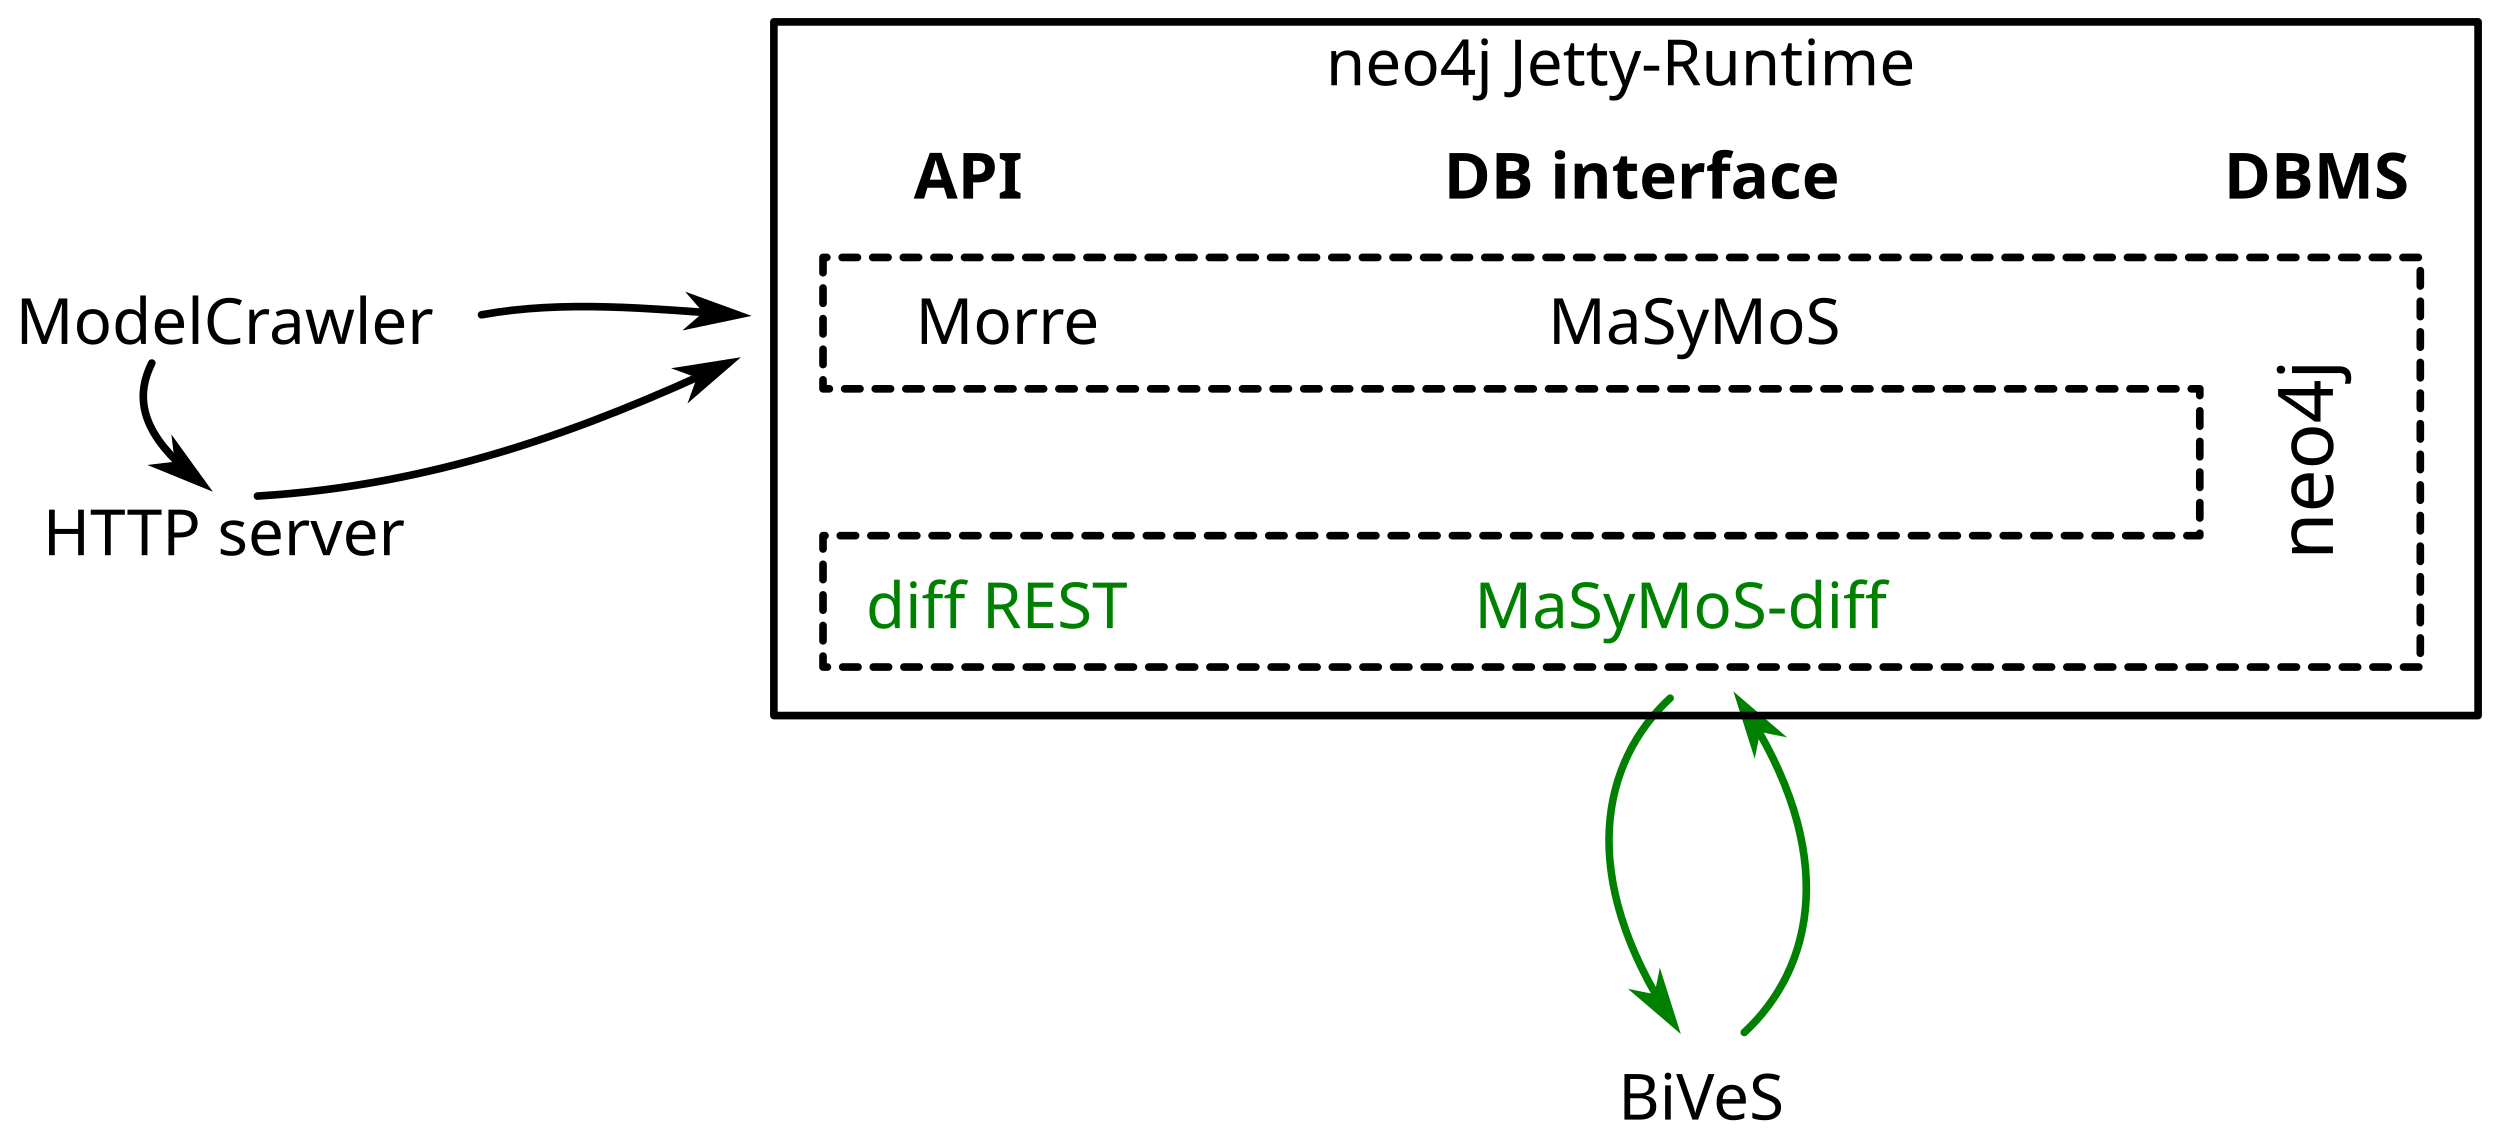
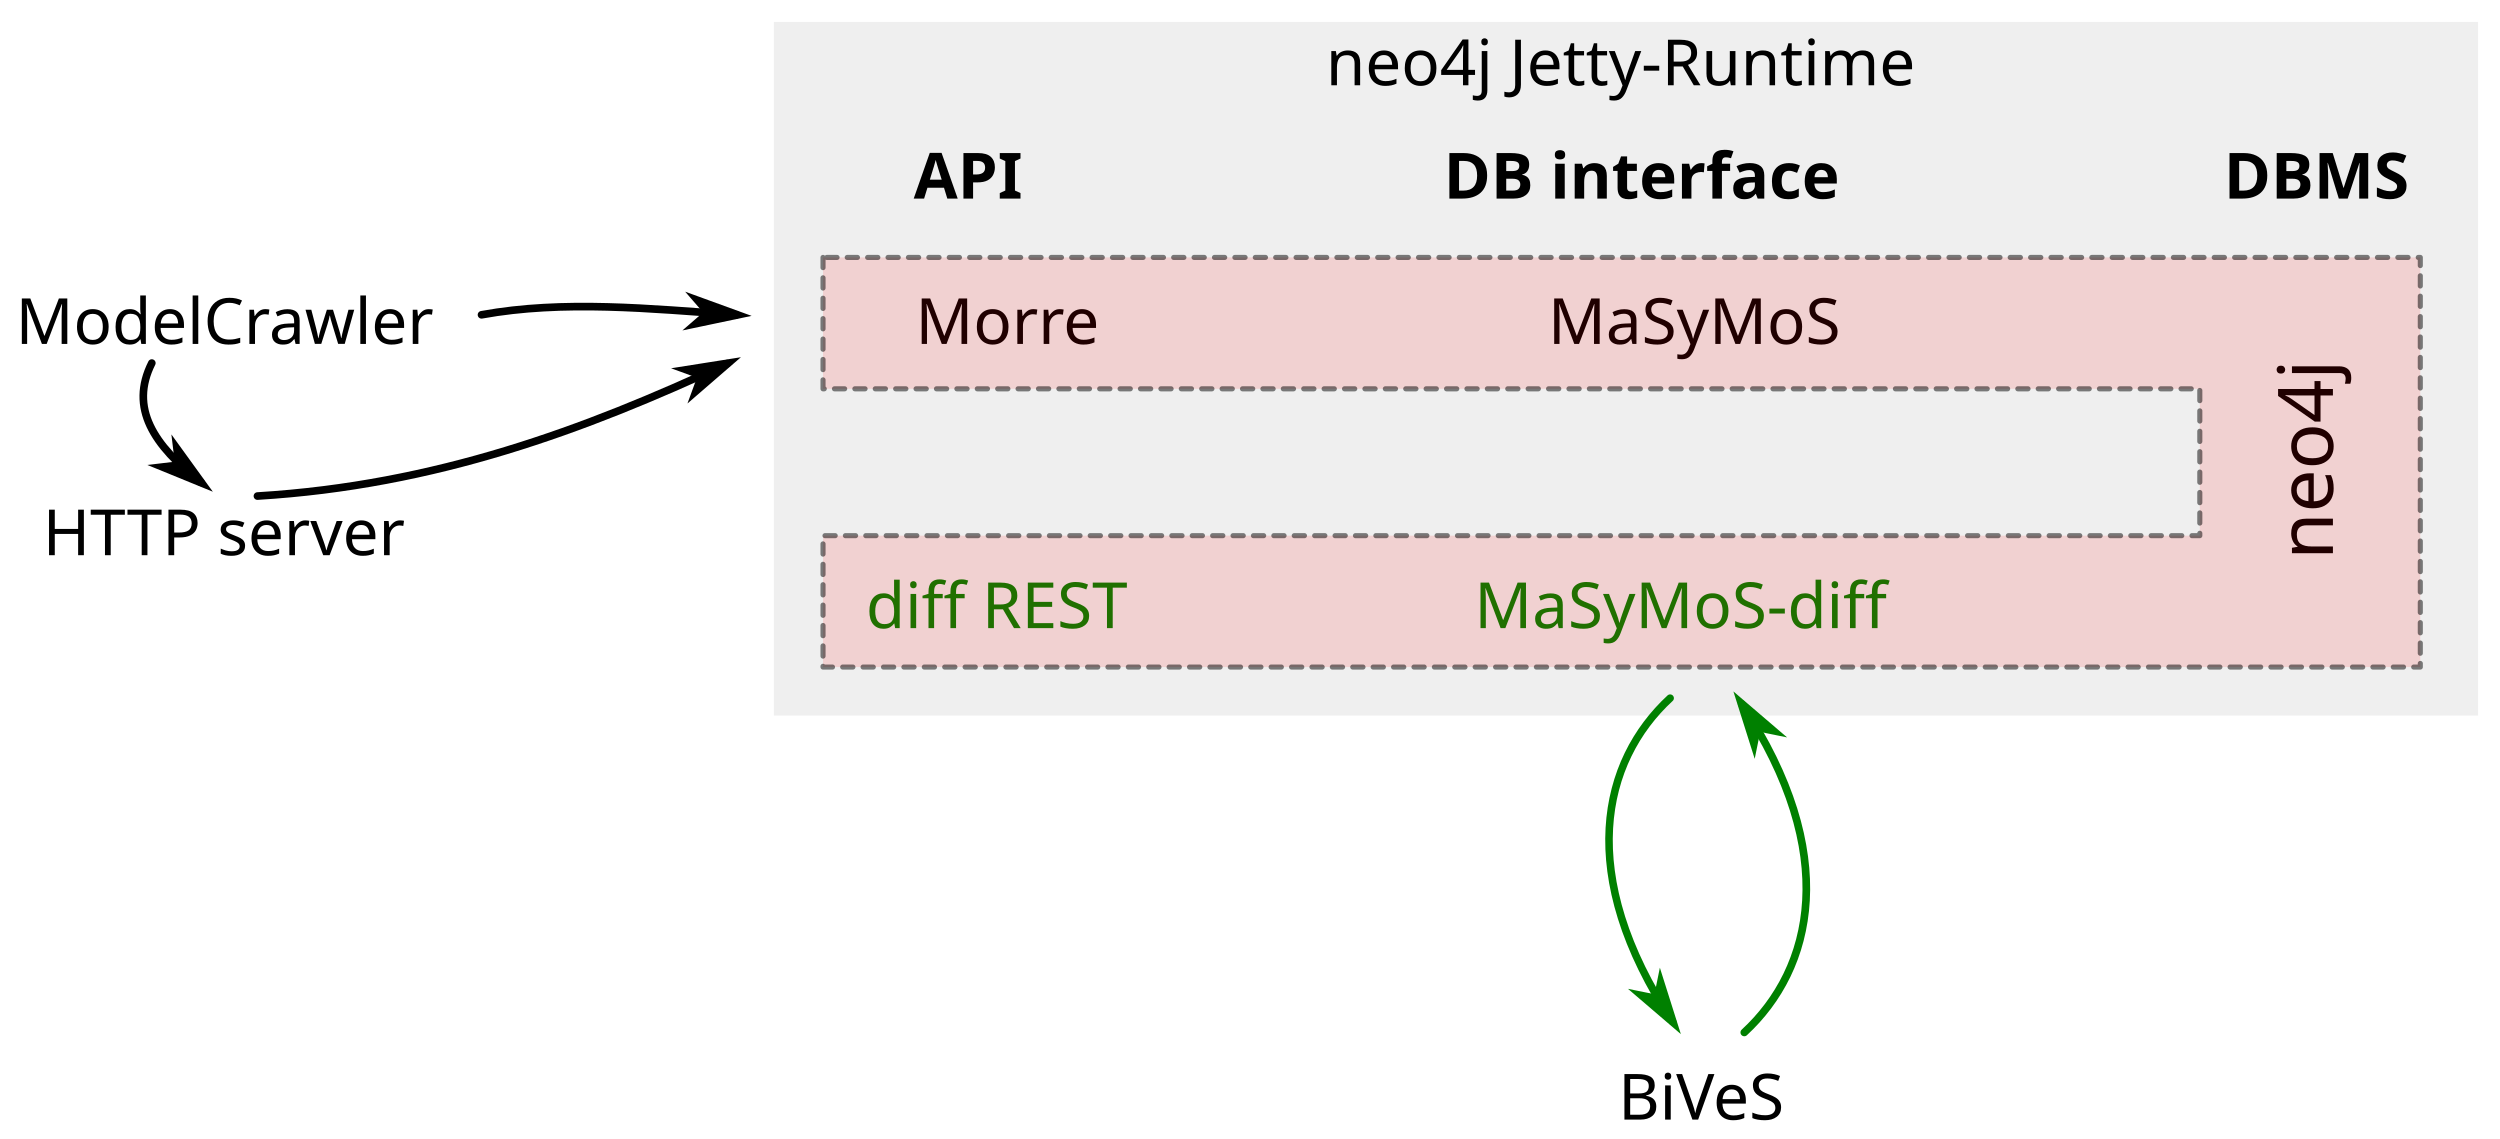
<svg xmlns="http://www.w3.org/2000/svg" width="276.648mm" height="125.962mm" viewBox="0 0 980.247 446.324" id="svg4247" version="1.1">
  <defs id="defs4249">
    <marker orient="auto" refY="0" refX="0" id="marker10240" style="overflow:visible">
      <path id="path10242" d="M 0,0 5,-5 -12.5,0 5,5 0,0 Z" style="fill:#000000;fill-opacity:1;fill-rule:evenodd;stroke:#000000;stroke-width:1pt;stroke-opacity:1" transform="matrix(-0.4,0,0,-0.4,-4,0)" />
    </marker>
    <marker orient="auto" refY="0" refX="0" id="marker10182" style="overflow:visible">
      <path id="path10184" d="M 0,0 5,-5 -12.5,0 5,5 0,0 Z" style="fill:#000000;fill-opacity:1;fill-rule:evenodd;stroke:#000000;stroke-width:1pt;stroke-opacity:1" transform="matrix(-0.4,0,0,-0.4,-4,0)" />
    </marker>
    <marker style="overflow:visible" id="marker7646" refX="0" refY="0" orient="auto">
      <path transform="matrix(-0.4,0,0,-0.4,-4,0)" style="fill:#000000;fill-opacity:1;fill-rule:evenodd;stroke:#000000;stroke-width:1pt;stroke-opacity:1" d="M 0,0 5,-5 -12.5,0 5,5 0,0 Z" id="path7648" />
    </marker>
    <marker style="overflow:visible" id="marker7594" refX="0" refY="0" orient="auto">
      <path transform="matrix(-0.4,0,0,-0.4,-4,0)" style="fill:#000000;fill-opacity:1;fill-rule:evenodd;stroke:#000000;stroke-width:1pt;stroke-opacity:1" d="M 0,0 5,-5 -12.5,0 5,5 0,0 Z" id="path7596" />
    </marker>
    <marker orient="auto" refY="0" refX="0" id="marker7490" style="overflow:visible">
      <path id="path7492" d="M 0,0 5,-5 -12.5,0 5,5 0,0 Z" style="fill:#000000;fill-opacity:1;fill-rule:evenodd;stroke:#000000;stroke-width:1pt;stroke-opacity:1" transform="matrix(-0.4,0,0,-0.4,-4,0)" />
    </marker>
    <marker orient="auto" refY="0" refX="0" id="marker7456" style="overflow:visible">
      <path id="path7458" d="M 0,0 5,-5 -12.5,0 5,5 0,0 Z" style="fill:#000000;fill-opacity:1;fill-rule:evenodd;stroke:#000000;stroke-width:1pt;stroke-opacity:1" transform="matrix(-0.4,0,0,-0.4,-4,0)" />
    </marker>
    <marker style="overflow:visible" id="marker7130" refX="0" refY="0" orient="auto">
      <path transform="matrix(-0.4,0,0,-0.4,-4,0)" style="fill:#008000;fill-opacity:1;fill-rule:evenodd;stroke:#008000;stroke-width:1pt;stroke-opacity:1" d="M 0,0 5,-5 -12.5,0 5,5 0,0 Z" id="path7132" />
    </marker>
    <marker style="overflow:visible" id="marker6176" refX="0" refY="0" orient="auto">
      <path transform="matrix(-0.4,0,0,-0.4,-4,0)" style="fill:#000000;fill-opacity:1;fill-rule:evenodd;stroke:#000000;stroke-width:1pt;stroke-opacity:1" d="M 0,0 5,-5 -12.5,0 5,5 0,0 Z" id="path6178" />
    </marker>
    <marker orient="auto" refY="0" refX="0" id="Arrow1Mend" style="overflow:visible">
      <path id="path5043" d="M 0,0 5,-5 -12.5,0 5,5 0,0 Z" style="fill:#008000;fill-opacity:1;fill-rule:evenodd;stroke:#008000;stroke-width:1pt;stroke-opacity:1" transform="matrix(-0.4,0,0,-0.4,-4,0)" />
    </marker>
  </defs>
  <g id="layer1" transform="translate(204.5177,-91.78503)">
+     <rect style="fill:#808080;fill-opacity:0.125;stroke:none;stroke-width:3;stroke-linecap:round;stroke-linejoin:round;stroke-miterlimit:4;stroke-dasharray:none;stroke-dashoffset:0;stroke-opacity:1" id="rect7438" width="668.225" height="271.991" x="98.918" y="100.372" />
    <text xml:space="preserve" style="font-style:normal;font-variant:normal;font-weight:normal;font-stretch:normal;font-size:25px;line-height:125%;font-family:'Droid Sans';-inkscape-font-specification:'Droid Sans';letter-spacing:0px;word-spacing:0px;fill:#000000;fill-opacity:1;stroke:none;stroke-width:1px;stroke-linecap:butt;stroke-linejoin:miter;stroke-opacity:1" x="154.452" y="226.648" id="text4944">
      <tspan id="tspan4946" x="154.452" y="226.648" style="font-style:normal;font-variant:normal;font-weight:normal;font-stretch:normal;font-family:sans-serif;-inkscape-font-specification:sans-serif">Morre</tspan>
    </text>
    <text xml:space="preserve" style="font-style:normal;font-weight:normal;font-size:25px;line-height:125%;font-family:sans-serif;letter-spacing:0px;word-spacing:0px;fill:#008000;fill-opacity:1;stroke:none;stroke-width:1px;stroke-linecap:butt;stroke-linejoin:miter;stroke-opacity:1;" x="135" y="338.076" id="text4952">
      <tspan x="135" y="338.076" id="tspan4956" style="font-style:normal;font-variant:normal;font-weight:normal;font-stretch:normal;font-family:'Droid Serif';-inkscape-font-specification:'Droid Serif';fill:#008000;fill-opacity:1;">diff REST</tspan>
    </text>
    <text xml:space="preserve" style="font-style:normal;font-variant:normal;font-weight:normal;font-stretch:normal;font-size:25px;line-height:125%;font-family:'Droid Sans';-inkscape-font-specification:'Droid Sans';letter-spacing:0px;word-spacing:0px;fill:#000000;fill-opacity:1;stroke:none;stroke-width:1px;stroke-linecap:butt;stroke-linejoin:miter;stroke-opacity:1" x="402.459" y="226.648" id="text4948">
      <tspan id="tspan4950" x="402.459" y="226.648" style="font-style:normal;font-variant:normal;font-weight:normal;font-stretch:normal;font-family:sans-serif;-inkscape-font-specification:sans-serif">MaSyMoS</tspan>
    </text>
    <text xml:space="preserve" style="font-style:normal;font-weight:normal;font-size:25px;line-height:125%;font-family:sans-serif;letter-spacing:0px;word-spacing:0px;fill:#008000;fill-opacity:1;stroke:none;stroke-width:1px;stroke-linecap:butt;stroke-linejoin:miter;stroke-opacity:1;" x="373.571" y="338.076" id="text4960">
      <tspan x="373.571" y="338.076" id="tspan4964" style="font-style:normal;font-variant:normal;font-weight:normal;font-stretch:normal;font-family:'Droid Serif';-inkscape-font-specification:'Droid Serif';fill:#008000;fill-opacity:1;">MaSyMoS-diff</tspan>
    </text>
    <text xml:space="preserve" style="font-style:normal;font-weight:normal;font-size:25px;line-height:125%;font-family:sans-serif;letter-spacing:0px;word-spacing:0px;fill:#000000;fill-opacity:1;stroke:none;stroke-width:1px;stroke-linecap:butt;stroke-linejoin:miter;stroke-opacity:1" x="191.335" y="169.648" id="text4976">
      <tspan x="191.335" y="169.648" id="tspan4980" style="font-style:normal;font-variant:normal;font-weight:bold;font-stretch:normal;font-family:'Droid Serif';-inkscape-font-specification:'Droid Serif Bold';text-align:center;text-anchor:middle">API</tspan>
    </text>
    <text xml:space="preserve" style="font-style:normal;font-weight:normal;font-size:25px;line-height:125%;font-family:sans-serif;letter-spacing:0px;word-spacing:0px;fill:#000000;fill-opacity:1;stroke:none;stroke-width:1px;stroke-linecap:butt;stroke-linejoin:miter;stroke-opacity:1" x="455.401" y="169.648" id="text4984">
      <tspan id="tspan4986" x="455.401" y="169.648" style="font-style:normal;font-variant:normal;font-weight:bold;font-stretch:normal;font-family:'Droid Serif';-inkscape-font-specification:'Droid Serif Bold';text-align:center;text-anchor:middle">DB interface</tspan>
    </text>
    <text xml:space="preserve" style="font-style:normal;font-weight:normal;font-size:25px;line-height:125%;font-family:sans-serif;letter-spacing:0px;word-spacing:0px;fill:#000000;fill-opacity:1;stroke:none;stroke-width:1px;stroke-linecap:butt;stroke-linejoin:miter;stroke-opacity:1" x="667.428" y="169.648" id="text4988">
      <tspan x="667.428" y="169.648" id="tspan4992" style="font-style:normal;font-variant:normal;font-weight:bold;font-stretch:normal;font-family:'Droid Serif';-inkscape-font-specification:'Droid Serif Bold'">DBMS</tspan>
    </text>
    <text xml:space="preserve" style="font-style:normal;font-weight:normal;font-size:29.946px;line-height:125%;font-family:sans-serif;letter-spacing:0px;word-spacing:0px;fill:#000000;fill-opacity:1;stroke:none;stroke-width:1px;stroke-linecap:butt;stroke-linejoin:miter;stroke-opacity:1" x="-311.244" y="710.221" id="text4998" transform="matrix(0,-1,1,0,0,0)">
      <tspan id="tspan5000" x="-311.244" y="710.221" style="font-style:normal;font-variant:normal;font-weight:normal;font-stretch:normal;font-family:'Droid Serif';-inkscape-font-specification:'Droid Serif'">neo4j</tspan>
    </text>
-     <path style="fill:none;fill-opacity:1;stroke:#000000;stroke-width:3;stroke-linecap:round;stroke-linejoin:round;stroke-miterlimit:4;stroke-dasharray:6, 6;stroke-dashoffset:0;stroke-opacity:1" d="m 118.188,192.723 0,51.518 539.837,0 0,57.578 -539.837,0 0,51.518 c 205.362,0 431.63,0 626.295,0 l 0,-160.613 c -211.825,0 -440.747,0 -626.295,0 z" id="rect5012" />
+     <path style="fill:#ff0101;fill-opacity:0.125;stroke:#000000;stroke-width:2;stroke-linecap:round;stroke-linejoin:round;stroke-miterlimit:4;stroke-dasharray:4, 4;stroke-dashoffset:0;stroke-opacity:0.502" d="m 118.188,192.723 0,51.518 539.837,0 0,57.578 -539.837,0 0,51.518 c 205.362,0 431.63,0 626.295,0 l 0,-160.613 c -211.825,0 -440.747,0 -626.295,0 z" id="rect5012" />
    <text xml:space="preserve" style="font-style:normal;font-weight:normal;font-size:25px;line-height:125%;font-family:sans-serif;letter-spacing:0px;word-spacing:0px;fill:#000000;fill-opacity:1;stroke:none;stroke-width:1px;stroke-linecap:butt;stroke-linejoin:miter;stroke-opacity:1" x="430" y="530.778" id="text5024">
      <tspan id="tspan5026" x="430" y="530.778" style="font-style:normal;font-variant:normal;font-weight:normal;font-stretch:normal;font-family:'Droid Serif';-inkscape-font-specification:'Droid Serif'">BiVeS</tspan>
    </text>
    <path style="fill:none;fill-rule:evenodd;stroke:#008000;stroke-width:3;stroke-linecap:round;stroke-linejoin:round;stroke-miterlimit:4;stroke-dasharray:none;stroke-opacity:1;marker-end:url(#Arrow1Mend)" d="m 479.417,496.607 c 27.035,-24.995 37.818,-70.082 -1.01,-128.783" id="path5028" />
    <path id="path7128" d="m 450.338,365.537 c -26.634,24.625 -37.258,69.045 0.995,126.876" style="fill:none;fill-rule:evenodd;stroke:#008000;stroke-width:2.956;stroke-linecap:round;stroke-linejoin:round;stroke-miterlimit:4;stroke-dasharray:none;stroke-opacity:1;marker-end:url(#marker7130)" />
    <text xml:space="preserve" style="font-style:normal;font-weight:normal;font-size:25px;line-height:125%;font-family:sans-serif;letter-spacing:0px;word-spacing:0px;fill:#000000;fill-opacity:1;stroke:none;stroke-width:1px;stroke-linecap:butt;stroke-linejoin:miter;stroke-opacity:1" x="-187.714" y="309.48" id="text7422">
      <tspan x="-187.714" y="309.48" id="tspan7426">HTTP server</tspan>
    </text>
    <text xml:space="preserve" style="font-style:normal;font-weight:normal;font-size:25px;line-height:125%;font-family:sans-serif;letter-spacing:0px;word-spacing:0px;fill:#000000;fill-opacity:1;stroke:none;stroke-width:1px;stroke-linecap:butt;stroke-linejoin:miter;stroke-opacity:1" x="-198.383" y="226.648" id="text7430">
      <tspan x="-198.383" y="226.648" id="tspan7434">ModelCrawler</tspan>
    </text>
-     <rect style="fill:none;fill-opacity:1;stroke:#000000;stroke-width:3;stroke-linecap:round;stroke-linejoin:round;stroke-miterlimit:4;stroke-dasharray:none;stroke-dashoffset:0;stroke-opacity:1" id="rect7438" width="668.225" height="271.991" x="98.918" y="100.372" />
    <text xml:space="preserve" style="font-style:normal;font-weight:normal;font-size:25px;line-height:125%;font-family:sans-serif;letter-spacing:0px;word-spacing:0px;fill:#000000;fill-opacity:1;stroke:none;stroke-width:1px;stroke-linecap:butt;stroke-linejoin:miter;stroke-opacity:1" x="315.367" y="125.219" id="text7440">
      <tspan id="tspan7442" x="315.367" y="125.219">neo4j Jetty-Runtime</tspan>
    </text>
    <path style="fill:none;fill-rule:evenodd;stroke:#000000;stroke-width:3;stroke-linecap:round;stroke-linejoin:round;stroke-miterlimit:4;stroke-dasharray:none;stroke-opacity:1;marker-end:url(#marker10182)" d="m -15.714,215.219 c 32.033,-5.85 66.133,-2.401 100,0" id="path10164" />
    <path style="fill:none;fill-rule:evenodd;stroke:#000000;stroke-width:3;stroke-linecap:round;stroke-linejoin:round;stroke-miterlimit:4;stroke-dasharray:none;stroke-opacity:1;marker-end:url(#marker7646)" d="m -145,234.148 c -8.818,17.652 0.621,32.113 19.286,46.786" id="path10166" />
    <path style="fill:none;fill-rule:evenodd;stroke:#000000;stroke-width:3;stroke-linecap:round;stroke-linejoin:round;stroke-miterlimit:4;stroke-dasharray:none;stroke-opacity:1;marker-end:url(#marker10240)" d="M -103.571,286.291 C -33.634,282.063 24.852,260.277 80.634,234.344" id="path10168" />
  </g>
</svg>
